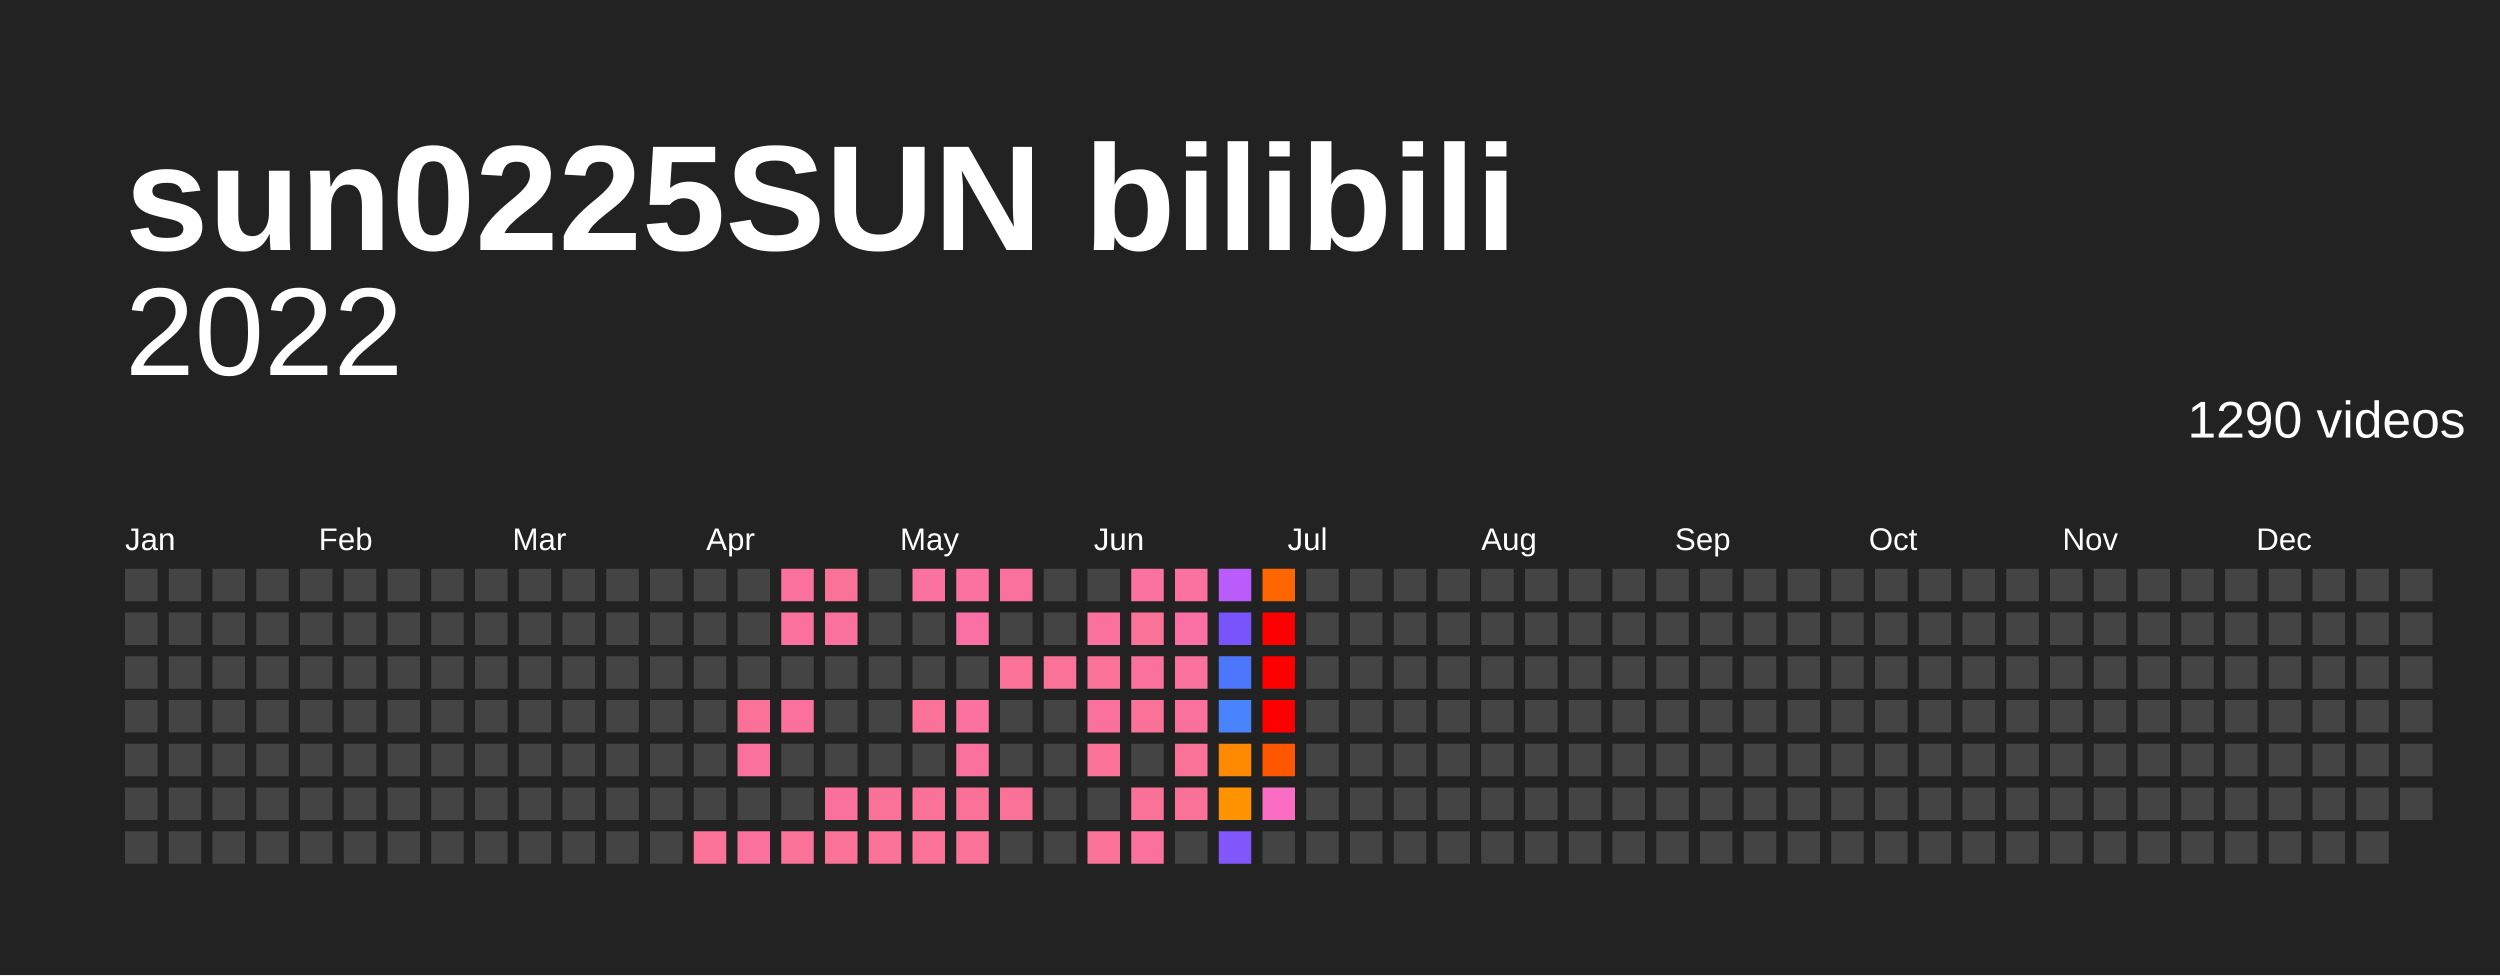
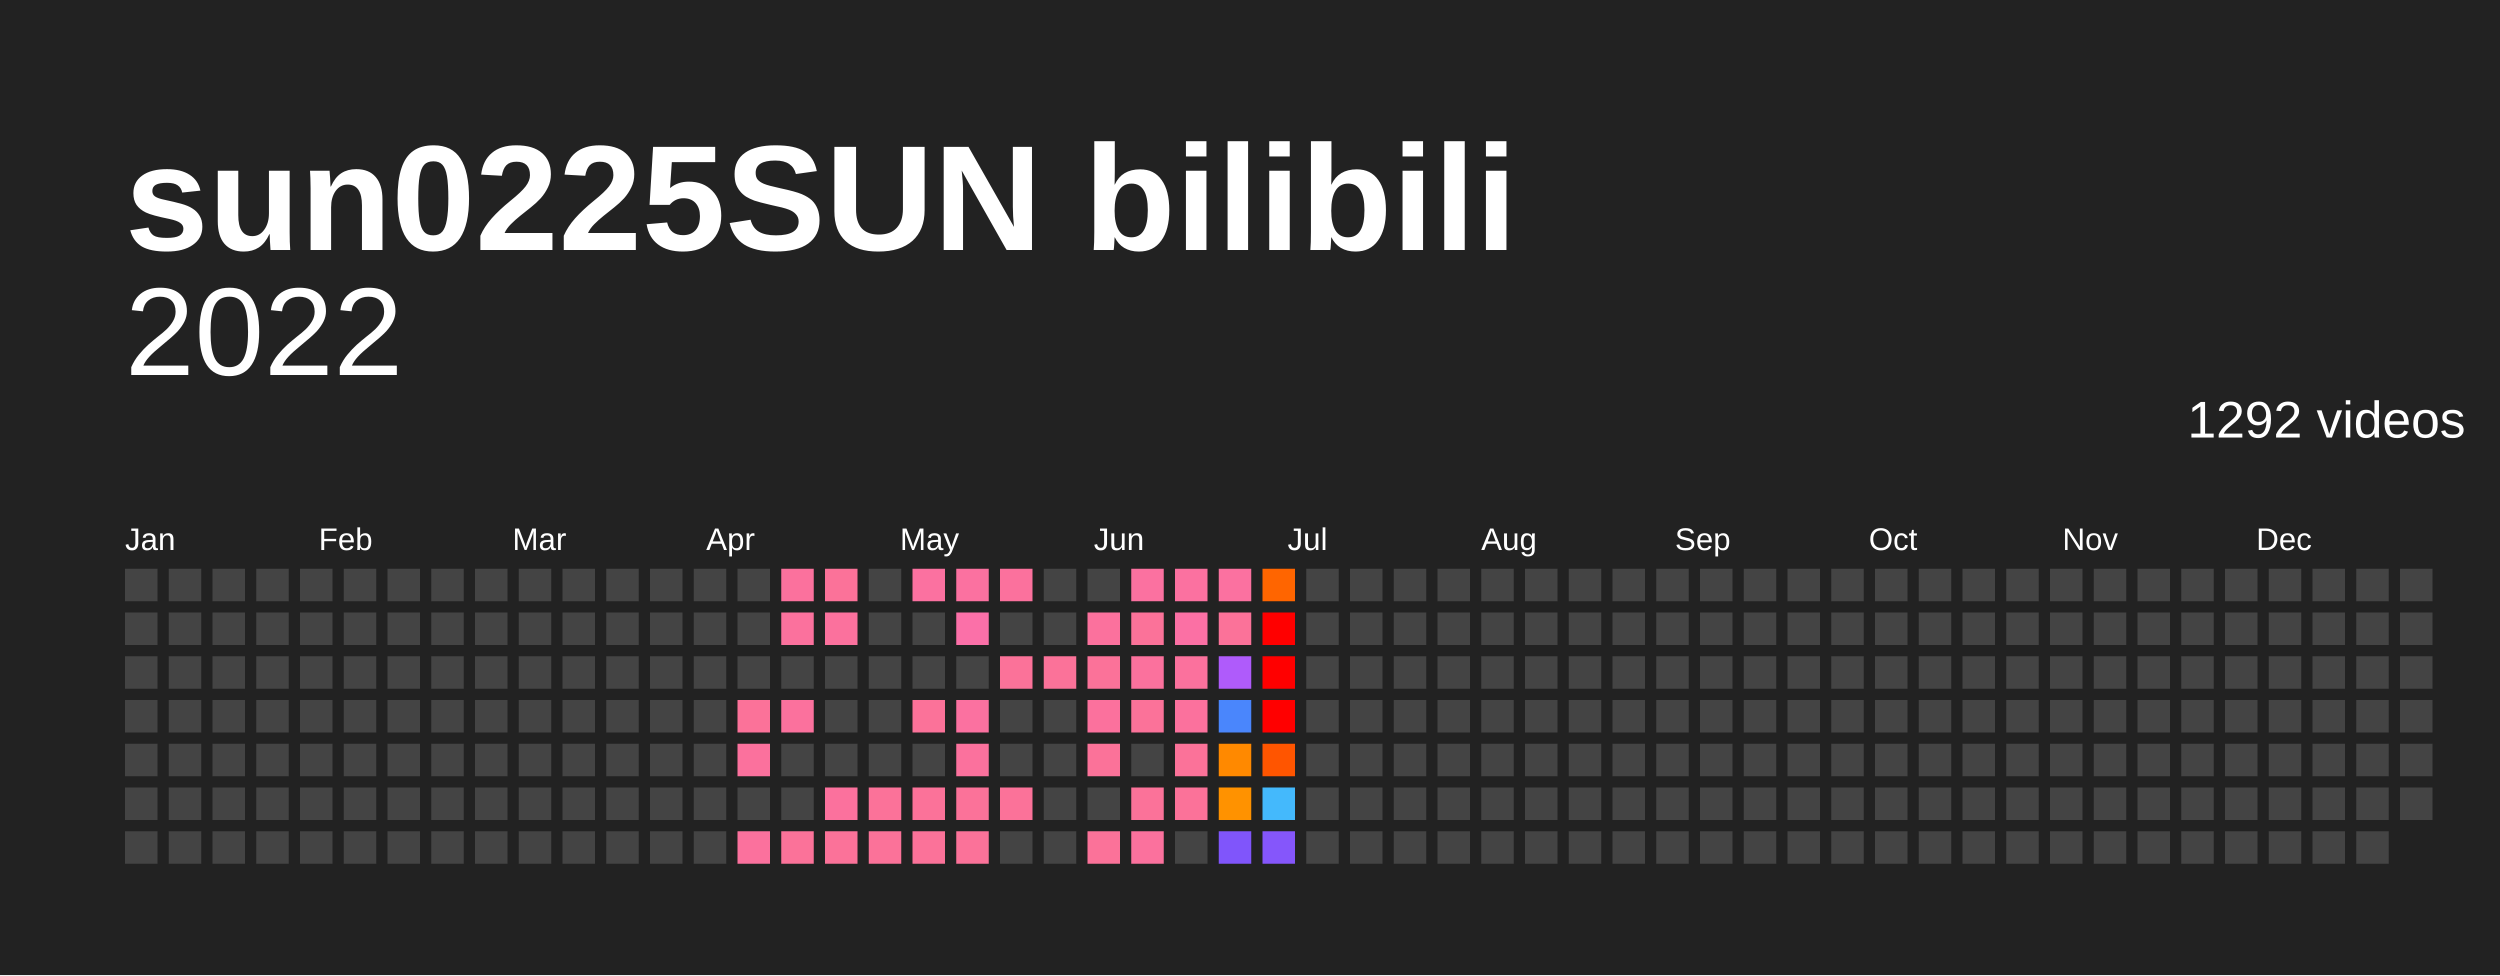
<svg xmlns="http://www.w3.org/2000/svg" baseProfile="full" height="78mm" version="1.1" viewBox="0,0,200,78" width="200mm">
  <defs />
  <rect fill="#222222" height="78" width="200" x="0" y="0" />
  <text fill="#FFFFFF" style="font-size:12px; font-family:Arial; font-weight:bold;" x="10" y="20">sun0225SUN bilibili</text>
  <text alignment-baseline="hanging" fill="#FFFFFF" style="font-size:10.0px; font-family:Arial;" x="10" y="30">2022</text>
-   <text alignment-baseline="hanging" fill="#FFFFFF" style="font-size:4.125px; font-family:Arial;" x="175" y="35">1290 videos</text>
+   <text alignment-baseline="hanging" fill="#FFFFFF" style="font-size:4.125px; font-family:Arial;" x="175" y="35">1292 videos</text>
  <text fill="#FFFFFF" style="font-size:2.5px; font-family:Arial" x="10.0" y="44">Jan</text>
  <text fill="#FFFFFF" style="font-size:2.5px; font-family:Arial" x="25.5" y="44">Feb</text>
  <text fill="#FFFFFF" style="font-size:2.5px; font-family:Arial" x="41.0" y="44">Mar</text>
  <text fill="#FFFFFF" style="font-size:2.5px; font-family:Arial" x="56.5" y="44">Apr</text>
  <text fill="#FFFFFF" style="font-size:2.5px; font-family:Arial" x="72.0" y="44">May</text>
  <text fill="#FFFFFF" style="font-size:2.5px; font-family:Arial" x="87.5" y="44">Jun</text>
  <text fill="#FFFFFF" style="font-size:2.5px; font-family:Arial" x="103.0" y="44">Jul</text>
  <text fill="#FFFFFF" style="font-size:2.5px; font-family:Arial" x="118.5" y="44">Aug</text>
  <text fill="#FFFFFF" style="font-size:2.5px; font-family:Arial" x="134.0" y="44">Sep</text>
  <text fill="#FFFFFF" style="font-size:2.5px; font-family:Arial" x="149.5" y="44">Oct</text>
  <text fill="#FFFFFF" style="font-size:2.5px; font-family:Arial" x="165.0" y="44">Nov</text>
  <text fill="#FFFFFF" style="font-size:2.5px; font-family:Arial" x="180.5" y="44">Dec</text>
  <rect fill="#444444" height="2.6" width="2.6" x="10.0" y="45.5" />
  <rect fill="#444444" height="2.6" width="2.6" x="10.0" y="49.0" />
  <rect fill="#444444" height="2.6" width="2.6" x="10.0" y="52.5" />
  <rect fill="#444444" height="2.6" width="2.6" x="10.0" y="56.0" />
  <rect fill="#444444" height="2.6" width="2.6" x="10.0" y="59.5" />
  <rect fill="#444444" height="2.6" width="2.6" x="10.0" y="63.0" />
  <rect fill="#444444" height="2.6" width="2.6" x="10.0" y="66.5" />
  <rect fill="#444444" height="2.6" width="2.6" x="13.5" y="45.5" />
  <rect fill="#444444" height="2.6" width="2.6" x="13.5" y="49.0" />
  <rect fill="#444444" height="2.6" width="2.6" x="13.5" y="52.5" />
  <rect fill="#444444" height="2.6" width="2.6" x="13.5" y="56.0" />
  <rect fill="#444444" height="2.6" width="2.6" x="13.5" y="59.5" />
  <rect fill="#444444" height="2.6" width="2.6" x="13.5" y="63.0" />
  <rect fill="#444444" height="2.6" width="2.6" x="13.5" y="66.5" />
  <rect fill="#444444" height="2.6" width="2.6" x="17.0" y="45.5" />
  <rect fill="#444444" height="2.6" width="2.6" x="17.0" y="49.0" />
  <rect fill="#444444" height="2.6" width="2.6" x="17.0" y="52.5" />
  <rect fill="#444444" height="2.6" width="2.6" x="17.0" y="56.0" />
  <rect fill="#444444" height="2.6" width="2.6" x="17.0" y="59.5" />
  <rect fill="#444444" height="2.6" width="2.6" x="17.0" y="63.0" />
  <rect fill="#444444" height="2.6" width="2.6" x="17.0" y="66.5" />
  <rect fill="#444444" height="2.6" width="2.6" x="20.5" y="45.5" />
  <rect fill="#444444" height="2.6" width="2.6" x="20.5" y="49.0" />
  <rect fill="#444444" height="2.6" width="2.6" x="20.5" y="52.5" />
  <rect fill="#444444" height="2.6" width="2.6" x="20.5" y="56.0" />
  <rect fill="#444444" height="2.6" width="2.6" x="20.5" y="59.5" />
  <rect fill="#444444" height="2.6" width="2.6" x="20.5" y="63.0" />
  <rect fill="#444444" height="2.6" width="2.6" x="20.5" y="66.5" />
  <rect fill="#444444" height="2.6" width="2.6" x="24.0" y="45.5" />
  <rect fill="#444444" height="2.6" width="2.6" x="24.0" y="49.0" />
  <rect fill="#444444" height="2.6" width="2.6" x="24.0" y="52.5" />
  <rect fill="#444444" height="2.6" width="2.6" x="24.0" y="56.0" />
  <rect fill="#444444" height="2.6" width="2.6" x="24.0" y="59.5" />
  <rect fill="#444444" height="2.6" width="2.6" x="24.0" y="63.0" />
  <rect fill="#444444" height="2.6" width="2.6" x="24.0" y="66.5" />
  <rect fill="#444444" height="2.6" width="2.6" x="27.5" y="45.5" />
  <rect fill="#444444" height="2.6" width="2.6" x="27.5" y="49.0" />
  <rect fill="#444444" height="2.6" width="2.6" x="27.5" y="52.5" />
  <rect fill="#444444" height="2.6" width="2.6" x="27.5" y="56.0" />
  <rect fill="#444444" height="2.6" width="2.6" x="27.5" y="59.5" />
  <rect fill="#444444" height="2.6" width="2.6" x="27.5" y="63.0" />
  <rect fill="#444444" height="2.6" width="2.6" x="27.5" y="66.5" />
  <rect fill="#444444" height="2.6" width="2.6" x="31.0" y="45.5" />
  <rect fill="#444444" height="2.6" width="2.6" x="31.0" y="49.0" />
  <rect fill="#444444" height="2.6" width="2.6" x="31.0" y="52.5" />
  <rect fill="#444444" height="2.6" width="2.6" x="31.0" y="56.0" />
  <rect fill="#444444" height="2.6" width="2.6" x="31.0" y="59.5" />
  <rect fill="#444444" height="2.6" width="2.6" x="31.0" y="63.0" />
  <rect fill="#444444" height="2.6" width="2.6" x="31.0" y="66.5" />
  <rect fill="#444444" height="2.6" width="2.6" x="34.5" y="45.5" />
  <rect fill="#444444" height="2.6" width="2.6" x="34.5" y="49.0" />
  <rect fill="#444444" height="2.6" width="2.6" x="34.5" y="52.5" />
  <rect fill="#444444" height="2.6" width="2.6" x="34.5" y="56.0" />
  <rect fill="#444444" height="2.6" width="2.6" x="34.5" y="59.5" />
  <rect fill="#444444" height="2.6" width="2.6" x="34.5" y="63.0" />
  <rect fill="#444444" height="2.6" width="2.6" x="34.5" y="66.5" />
  <rect fill="#444444" height="2.6" width="2.6" x="38.0" y="45.5" />
  <rect fill="#444444" height="2.6" width="2.6" x="38.0" y="49.0" />
  <rect fill="#444444" height="2.6" width="2.6" x="38.0" y="52.5" />
  <rect fill="#444444" height="2.6" width="2.6" x="38.0" y="56.0" />
  <rect fill="#444444" height="2.6" width="2.6" x="38.0" y="59.5" />
  <rect fill="#444444" height="2.6" width="2.6" x="38.0" y="63.0" />
  <rect fill="#444444" height="2.6" width="2.6" x="38.0" y="66.5" />
  <rect fill="#444444" height="2.6" width="2.6" x="41.5" y="45.5" />
  <rect fill="#444444" height="2.6" width="2.6" x="41.5" y="49.0" />
  <rect fill="#444444" height="2.6" width="2.6" x="41.5" y="52.5" />
  <rect fill="#444444" height="2.6" width="2.6" x="41.5" y="56.0" />
  <rect fill="#444444" height="2.6" width="2.6" x="41.5" y="59.5" />
  <rect fill="#444444" height="2.6" width="2.6" x="41.5" y="63.0" />
  <rect fill="#444444" height="2.6" width="2.6" x="41.5" y="66.5" />
  <rect fill="#444444" height="2.6" width="2.6" x="45.0" y="45.5" />
  <rect fill="#444444" height="2.6" width="2.6" x="45.0" y="49.0" />
  <rect fill="#444444" height="2.6" width="2.6" x="45.0" y="52.5" />
  <rect fill="#444444" height="2.6" width="2.6" x="45.0" y="56.0" />
  <rect fill="#444444" height="2.6" width="2.6" x="45.0" y="59.5" />
  <rect fill="#444444" height="2.6" width="2.6" x="45.0" y="63.0" />
  <rect fill="#444444" height="2.6" width="2.6" x="45.0" y="66.5" />
  <rect fill="#444444" height="2.6" width="2.6" x="48.5" y="45.5" />
  <rect fill="#444444" height="2.6" width="2.6" x="48.5" y="49.0" />
  <rect fill="#444444" height="2.6" width="2.6" x="48.5" y="52.5" />
  <rect fill="#444444" height="2.6" width="2.6" x="48.5" y="56.0" />
  <rect fill="#444444" height="2.6" width="2.6" x="48.5" y="59.5" />
  <rect fill="#444444" height="2.6" width="2.6" x="48.5" y="63.0" />
  <rect fill="#444444" height="2.6" width="2.6" x="48.5" y="66.5" />
  <rect fill="#444444" height="2.6" width="2.6" x="52.0" y="45.5" />
  <rect fill="#444444" height="2.6" width="2.6" x="52.0" y="49.0" />
  <rect fill="#444444" height="2.6" width="2.6" x="52.0" y="52.5" />
  <rect fill="#444444" height="2.6" width="2.6" x="52.0" y="56.0" />
  <rect fill="#444444" height="2.6" width="2.6" x="52.0" y="59.5" />
  <rect fill="#444444" height="2.6" width="2.6" x="52.0" y="63.0" />
  <rect fill="#444444" height="2.6" width="2.6" x="52.0" y="66.5" />
  <rect fill="#444444" height="2.6" width="2.6" x="55.5" y="45.5" />
  <rect fill="#444444" height="2.6" width="2.6" x="55.5" y="49.0" />
  <rect fill="#444444" height="2.6" width="2.6" x="55.5" y="52.5" />
  <rect fill="#444444" height="2.6" width="2.6" x="55.5" y="56.0" />
  <rect fill="#444444" height="2.6" width="2.6" x="55.5" y="59.5" />
  <rect fill="#444444" height="2.6" width="2.6" x="55.5" y="63.0" />
-   <rect fill="#fb7299" height="2.6" width="2.6" x="55.5" y="66.5" />
+   <rect fill="#444444" height="2.6" width="2.6" x="55.5" y="66.5" />
  <rect fill="#444444" height="2.6" width="2.6" x="59.0" y="45.5" />
  <rect fill="#444444" height="2.6" width="2.6" x="59.0" y="49.0" />
  <rect fill="#444444" height="2.6" width="2.6" x="59.0" y="52.5" />
  <rect fill="#fb7299" height="2.6" width="2.6" x="59.0" y="56.0" />
  <rect fill="#fb719d" height="2.6" width="2.6" x="59.0" y="59.5" />
  <rect fill="#444444" height="2.6" width="2.6" x="59.0" y="63.0" />
  <rect fill="#fb719d" height="2.6" width="2.6" x="59.0" y="66.5" />
  <rect fill="#fb719d" height="2.6" width="2.6" x="62.5" y="45.5" />
  <rect fill="#fb719d" height="2.6" width="2.6" x="62.5" y="49.0" />
  <rect fill="#444444" height="2.6" width="2.6" x="62.5" y="52.5" />
  <rect fill="#fb719d" height="2.6" width="2.6" x="62.5" y="56.0" />
  <rect fill="#444444" height="2.6" width="2.6" x="62.5" y="59.5" />
  <rect fill="#444444" height="2.6" width="2.6" x="62.5" y="63.0" />
  <rect fill="#fb7299" height="2.6" width="2.6" x="62.5" y="66.5" />
  <rect fill="#fb7299" height="2.6" width="2.6" x="66.0" y="45.5" />
  <rect fill="#fb719d" height="2.6" width="2.6" x="66.0" y="49.0" />
  <rect fill="#444444" height="2.6" width="2.6" x="66.0" y="52.5" />
  <rect fill="#444444" height="2.6" width="2.6" x="66.0" y="56.0" />
  <rect fill="#444444" height="2.6" width="2.6" x="66.0" y="59.5" />
  <rect fill="#fb719d" height="2.6" width="2.6" x="66.0" y="63.0" />
  <rect fill="#fb7299" height="2.6" width="2.6" x="66.0" y="66.5" />
  <rect fill="#444444" height="2.6" width="2.6" x="69.5" y="45.5" />
  <rect fill="#444444" height="2.6" width="2.6" x="69.5" y="49.0" />
  <rect fill="#444444" height="2.6" width="2.6" x="69.5" y="52.5" />
  <rect fill="#444444" height="2.6" width="2.6" x="69.5" y="56.0" />
  <rect fill="#444444" height="2.6" width="2.6" x="69.5" y="59.5" />
  <rect fill="#fb7299" height="2.6" width="2.6" x="69.5" y="63.0" />
  <rect fill="#fb7299" height="2.6" width="2.6" x="69.5" y="66.5" />
  <rect fill="#fb71a0" height="2.6" width="2.6" x="73.0" y="45.5" />
  <rect fill="#444444" height="2.6" width="2.6" x="73.0" y="49.0" />
  <rect fill="#444444" height="2.6" width="2.6" x="73.0" y="52.5" />
  <rect fill="#fb7299" height="2.6" width="2.6" x="73.0" y="56.0" />
  <rect fill="#444444" height="2.6" width="2.6" x="73.0" y="59.5" />
  <rect fill="#fb7299" height="2.6" width="2.6" x="73.0" y="63.0" />
  <rect fill="#fb7299" height="2.6" width="2.6" x="73.0" y="66.5" />
  <rect fill="#fb71a0" height="2.6" width="2.6" x="76.5" y="45.5" />
-   <rect fill="#fb70a4" height="2.6" width="2.6" x="76.5" y="49.0" />
+   <rect fill="#fb70a8" height="2.6" width="2.6" x="76.5" y="49.0" />
  <rect fill="#444444" height="2.6" width="2.6" x="76.5" y="52.5" />
  <rect fill="#fb71a0" height="2.6" width="2.6" x="76.5" y="56.0" />
  <rect fill="#fb719d" height="2.6" width="2.6" x="76.5" y="59.5" />
  <rect fill="#fb7299" height="2.6" width="2.6" x="76.5" y="63.0" />
  <rect fill="#fb7299" height="2.6" width="2.6" x="76.5" y="66.5" />
  <rect fill="#fb719d" height="2.6" width="2.6" x="80.0" y="45.5" />
  <rect fill="#444444" height="2.6" width="2.6" x="80.0" y="49.0" />
  <rect fill="#fb7299" height="2.6" width="2.6" x="80.0" y="52.5" />
  <rect fill="#444444" height="2.6" width="2.6" x="80.0" y="56.0" />
  <rect fill="#444444" height="2.6" width="2.6" x="80.0" y="59.5" />
  <rect fill="#fb7299" height="2.6" width="2.6" x="80.0" y="63.0" />
  <rect fill="#444444" height="2.6" width="2.6" x="80.0" y="66.5" />
  <rect fill="#444444" height="2.6" width="2.6" x="83.5" y="45.5" />
  <rect fill="#444444" height="2.6" width="2.6" x="83.5" y="49.0" />
  <rect fill="#fb7299" height="2.6" width="2.6" x="83.5" y="52.5" />
  <rect fill="#444444" height="2.6" width="2.6" x="83.5" y="56.0" />
  <rect fill="#444444" height="2.6" width="2.6" x="83.5" y="59.5" />
  <rect fill="#444444" height="2.6" width="2.6" x="83.5" y="63.0" />
  <rect fill="#444444" height="2.6" width="2.6" x="83.5" y="66.5" />
  <rect fill="#444444" height="2.6" width="2.6" x="87.0" y="45.5" />
  <rect fill="#fb719d" height="2.6" width="2.6" x="87.0" y="49.0" />
  <rect fill="#fb7299" height="2.6" width="2.6" x="87.0" y="52.5" />
  <rect fill="#fb719d" height="2.6" width="2.6" x="87.0" y="56.0" />
  <rect fill="#fb7299" height="2.6" width="2.6" x="87.0" y="59.5" />
  <rect fill="#444444" height="2.6" width="2.6" x="87.0" y="63.0" />
  <rect fill="#fb7299" height="2.6" width="2.6" x="87.0" y="66.5" />
  <rect fill="#fb71a0" height="2.6" width="2.6" x="90.5" y="45.5" />
  <rect fill="#fb7299" height="2.6" width="2.6" x="90.5" y="49.0" />
  <rect fill="#fb719d" height="2.6" width="2.6" x="90.5" y="52.5" />
  <rect fill="#fb7299" height="2.6" width="2.6" x="90.5" y="56.0" />
  <rect fill="#444444" height="2.6" width="2.6" x="90.5" y="59.5" />
  <rect fill="#fb7299" height="2.6" width="2.6" x="90.5" y="63.0" />
  <rect fill="#fb719d" height="2.6" width="2.6" x="90.5" y="66.5" />
  <rect fill="#fb71a0" height="2.6" width="2.6" x="94.0" y="45.5" />
  <rect fill="#fb70a4" height="2.6" width="2.6" x="94.0" y="49.0" />
  <rect fill="#fb719d" height="2.6" width="2.6" x="94.0" y="52.5" />
  <rect fill="#fb719d" height="2.6" width="2.6" x="94.0" y="56.0" />
  <rect fill="#fb7299" height="2.6" width="2.6" x="94.0" y="59.5" />
  <rect fill="#fb7299" height="2.6" width="2.6" x="94.0" y="63.0" />
  <rect fill="#444444" height="2.6" width="2.6" x="94.0" y="66.5" />
-   <rect fill="#ba5cfb" height="2.6" width="2.6" x="97.5" y="45.5" />
-   <rect fill="#7754fb" height="2.6" width="2.6" x="97.5" y="49.0" />
-   <rect fill="#4c76fc" height="2.6" width="2.6" x="97.5" y="52.5" />
-   <rect fill="#4a84fc" height="2.6" width="2.6" x="97.5" y="56.0" />
+   <rect fill="#fb71a0" height="2.6" width="2.6" x="97.5" y="45.5" />
+   <rect fill="#fb7299" height="2.6" width="2.6" x="97.5" y="49.0" />
+   <rect fill="#af5bfb" height="2.6" width="2.6" x="97.5" y="52.5" />
+   <rect fill="#4a86fc" height="2.6" width="2.6" x="97.5" y="56.0" />
  <rect fill="#ff8900" height="2.6" width="2.6" x="97.5" y="59.5" />
-   <rect fill="#ff9300" height="2.6" width="2.6" x="97.5" y="63.0" />
-   <rect fill="#8156fb" height="2.6" width="2.6" x="97.5" y="66.5" />
-   <rect fill="#ff6600" height="2.6" width="2.6" x="101.0" y="45.5" />
+   <rect fill="#ff9200" height="2.6" width="2.6" x="97.5" y="63.0" />
+   <rect fill="#8055fb" height="2.6" width="2.6" x="97.5" y="66.5" />
+   <rect fill="#ff6500" height="2.6" width="2.6" x="101.0" y="45.5" />
  <rect fill="red" height="2.6" width="2.6" x="101.0" y="49.0" />
  <rect fill="red" height="2.6" width="2.6" x="101.0" y="52.5" />
  <rect fill="red" height="2.6" width="2.6" x="101.0" y="56.0" />
-   <rect fill="#ff5600" height="2.6" width="2.6" x="101.0" y="59.5" />
-   <rect fill="#fb6cc3" height="2.6" width="2.6" x="101.0" y="63.0" />
-   <rect fill="#444444" height="2.6" width="2.6" x="101.0" y="66.5" />
+   <rect fill="#ff5500" height="2.6" width="2.6" x="101.0" y="59.5" />
+   <rect fill="#44b9fc" height="2.6" width="2.6" x="101.0" y="63.0" />
+   <rect fill="#8556fb" height="2.6" width="2.6" x="101.0" y="66.5" />
  <rect fill="#444444" height="2.6" width="2.6" x="104.5" y="45.5" />
  <rect fill="#444444" height="2.6" width="2.6" x="104.5" y="49.0" />
  <rect fill="#444444" height="2.6" width="2.6" x="104.5" y="52.5" />
  <rect fill="#444444" height="2.6" width="2.6" x="104.5" y="56.0" />
  <rect fill="#444444" height="2.6" width="2.6" x="104.5" y="59.5" />
  <rect fill="#444444" height="2.6" width="2.6" x="104.5" y="63.0" />
  <rect fill="#444444" height="2.6" width="2.6" x="104.5" y="66.5" />
  <rect fill="#444444" height="2.6" width="2.6" x="108.0" y="45.5" />
  <rect fill="#444444" height="2.6" width="2.6" x="108.0" y="49.0" />
  <rect fill="#444444" height="2.6" width="2.6" x="108.0" y="52.5" />
  <rect fill="#444444" height="2.6" width="2.6" x="108.0" y="56.0" />
  <rect fill="#444444" height="2.6" width="2.6" x="108.0" y="59.5" />
  <rect fill="#444444" height="2.6" width="2.6" x="108.0" y="63.0" />
  <rect fill="#444444" height="2.6" width="2.6" x="108.0" y="66.5" />
  <rect fill="#444444" height="2.6" width="2.6" x="111.5" y="45.5" />
  <rect fill="#444444" height="2.6" width="2.6" x="111.5" y="49.0" />
  <rect fill="#444444" height="2.6" width="2.6" x="111.5" y="52.5" />
  <rect fill="#444444" height="2.6" width="2.6" x="111.5" y="56.0" />
  <rect fill="#444444" height="2.6" width="2.6" x="111.5" y="59.5" />
  <rect fill="#444444" height="2.6" width="2.6" x="111.5" y="63.0" />
  <rect fill="#444444" height="2.6" width="2.6" x="111.5" y="66.5" />
  <rect fill="#444444" height="2.6" width="2.6" x="115.0" y="45.5" />
  <rect fill="#444444" height="2.6" width="2.6" x="115.0" y="49.0" />
  <rect fill="#444444" height="2.6" width="2.6" x="115.0" y="52.5" />
  <rect fill="#444444" height="2.6" width="2.6" x="115.0" y="56.0" />
  <rect fill="#444444" height="2.6" width="2.6" x="115.0" y="59.5" />
  <rect fill="#444444" height="2.6" width="2.6" x="115.0" y="63.0" />
  <rect fill="#444444" height="2.6" width="2.6" x="115.0" y="66.5" />
  <rect fill="#444444" height="2.6" width="2.6" x="118.5" y="45.5" />
  <rect fill="#444444" height="2.6" width="2.6" x="118.5" y="49.0" />
  <rect fill="#444444" height="2.6" width="2.6" x="118.5" y="52.5" />
  <rect fill="#444444" height="2.6" width="2.6" x="118.5" y="56.0" />
  <rect fill="#444444" height="2.6" width="2.6" x="118.5" y="59.5" />
  <rect fill="#444444" height="2.6" width="2.6" x="118.5" y="63.0" />
  <rect fill="#444444" height="2.6" width="2.6" x="118.5" y="66.5" />
  <rect fill="#444444" height="2.6" width="2.6" x="122.0" y="45.5" />
  <rect fill="#444444" height="2.6" width="2.6" x="122.0" y="49.0" />
  <rect fill="#444444" height="2.6" width="2.6" x="122.0" y="52.5" />
  <rect fill="#444444" height="2.6" width="2.6" x="122.0" y="56.0" />
  <rect fill="#444444" height="2.6" width="2.6" x="122.0" y="59.5" />
  <rect fill="#444444" height="2.6" width="2.6" x="122.0" y="63.0" />
  <rect fill="#444444" height="2.6" width="2.6" x="122.0" y="66.5" />
  <rect fill="#444444" height="2.6" width="2.6" x="125.5" y="45.5" />
  <rect fill="#444444" height="2.6" width="2.6" x="125.5" y="49.0" />
  <rect fill="#444444" height="2.6" width="2.6" x="125.5" y="52.5" />
  <rect fill="#444444" height="2.6" width="2.6" x="125.5" y="56.0" />
  <rect fill="#444444" height="2.6" width="2.6" x="125.5" y="59.5" />
  <rect fill="#444444" height="2.6" width="2.6" x="125.5" y="63.0" />
  <rect fill="#444444" height="2.6" width="2.6" x="125.5" y="66.5" />
  <rect fill="#444444" height="2.6" width="2.6" x="129.0" y="45.5" />
  <rect fill="#444444" height="2.6" width="2.6" x="129.0" y="49.0" />
  <rect fill="#444444" height="2.6" width="2.6" x="129.0" y="52.5" />
  <rect fill="#444444" height="2.6" width="2.6" x="129.0" y="56.0" />
  <rect fill="#444444" height="2.6" width="2.6" x="129.0" y="59.5" />
  <rect fill="#444444" height="2.6" width="2.6" x="129.0" y="63.0" />
  <rect fill="#444444" height="2.6" width="2.6" x="129.0" y="66.5" />
  <rect fill="#444444" height="2.6" width="2.6" x="132.5" y="45.5" />
  <rect fill="#444444" height="2.6" width="2.6" x="132.5" y="49.0" />
  <rect fill="#444444" height="2.6" width="2.6" x="132.5" y="52.5" />
  <rect fill="#444444" height="2.6" width="2.6" x="132.5" y="56.0" />
  <rect fill="#444444" height="2.6" width="2.6" x="132.5" y="59.5" />
  <rect fill="#444444" height="2.6" width="2.6" x="132.5" y="63.0" />
  <rect fill="#444444" height="2.6" width="2.6" x="132.5" y="66.5" />
  <rect fill="#444444" height="2.6" width="2.6" x="136.0" y="45.5" />
  <rect fill="#444444" height="2.6" width="2.6" x="136.0" y="49.0" />
  <rect fill="#444444" height="2.6" width="2.6" x="136.0" y="52.5" />
  <rect fill="#444444" height="2.6" width="2.6" x="136.0" y="56.0" />
  <rect fill="#444444" height="2.6" width="2.6" x="136.0" y="59.5" />
  <rect fill="#444444" height="2.6" width="2.6" x="136.0" y="63.0" />
  <rect fill="#444444" height="2.6" width="2.6" x="136.0" y="66.5" />
  <rect fill="#444444" height="2.6" width="2.6" x="139.5" y="45.5" />
  <rect fill="#444444" height="2.6" width="2.6" x="139.5" y="49.0" />
  <rect fill="#444444" height="2.6" width="2.6" x="139.5" y="52.5" />
  <rect fill="#444444" height="2.6" width="2.6" x="139.5" y="56.0" />
  <rect fill="#444444" height="2.6" width="2.6" x="139.5" y="59.5" />
  <rect fill="#444444" height="2.6" width="2.6" x="139.5" y="63.0" />
  <rect fill="#444444" height="2.6" width="2.6" x="139.5" y="66.5" />
  <rect fill="#444444" height="2.6" width="2.6" x="143.0" y="45.5" />
  <rect fill="#444444" height="2.6" width="2.6" x="143.0" y="49.0" />
  <rect fill="#444444" height="2.6" width="2.6" x="143.0" y="52.5" />
  <rect fill="#444444" height="2.6" width="2.6" x="143.0" y="56.0" />
  <rect fill="#444444" height="2.6" width="2.6" x="143.0" y="59.5" />
  <rect fill="#444444" height="2.6" width="2.6" x="143.0" y="63.0" />
  <rect fill="#444444" height="2.6" width="2.6" x="143.0" y="66.5" />
  <rect fill="#444444" height="2.6" width="2.6" x="146.5" y="45.5" />
  <rect fill="#444444" height="2.6" width="2.6" x="146.5" y="49.0" />
  <rect fill="#444444" height="2.6" width="2.6" x="146.5" y="52.5" />
  <rect fill="#444444" height="2.6" width="2.6" x="146.5" y="56.0" />
  <rect fill="#444444" height="2.6" width="2.6" x="146.5" y="59.5" />
  <rect fill="#444444" height="2.6" width="2.6" x="146.5" y="63.0" />
  <rect fill="#444444" height="2.6" width="2.6" x="146.5" y="66.5" />
  <rect fill="#444444" height="2.6" width="2.6" x="150.0" y="45.5" />
  <rect fill="#444444" height="2.6" width="2.6" x="150.0" y="49.0" />
  <rect fill="#444444" height="2.6" width="2.6" x="150.0" y="52.5" />
  <rect fill="#444444" height="2.6" width="2.6" x="150.0" y="56.0" />
  <rect fill="#444444" height="2.6" width="2.6" x="150.0" y="59.5" />
  <rect fill="#444444" height="2.6" width="2.6" x="150.0" y="63.0" />
  <rect fill="#444444" height="2.6" width="2.6" x="150.0" y="66.5" />
  <rect fill="#444444" height="2.6" width="2.6" x="153.5" y="45.5" />
  <rect fill="#444444" height="2.6" width="2.6" x="153.5" y="49.0" />
  <rect fill="#444444" height="2.6" width="2.6" x="153.5" y="52.5" />
  <rect fill="#444444" height="2.6" width="2.6" x="153.5" y="56.0" />
  <rect fill="#444444" height="2.6" width="2.6" x="153.5" y="59.5" />
  <rect fill="#444444" height="2.6" width="2.6" x="153.5" y="63.0" />
  <rect fill="#444444" height="2.6" width="2.6" x="153.5" y="66.5" />
  <rect fill="#444444" height="2.6" width="2.6" x="157.0" y="45.5" />
  <rect fill="#444444" height="2.6" width="2.6" x="157.0" y="49.0" />
  <rect fill="#444444" height="2.6" width="2.6" x="157.0" y="52.5" />
  <rect fill="#444444" height="2.6" width="2.6" x="157.0" y="56.0" />
  <rect fill="#444444" height="2.6" width="2.6" x="157.0" y="59.5" />
  <rect fill="#444444" height="2.6" width="2.6" x="157.0" y="63.0" />
  <rect fill="#444444" height="2.6" width="2.6" x="157.0" y="66.5" />
  <rect fill="#444444" height="2.6" width="2.6" x="160.5" y="45.5" />
  <rect fill="#444444" height="2.6" width="2.6" x="160.5" y="49.0" />
  <rect fill="#444444" height="2.6" width="2.6" x="160.5" y="52.5" />
  <rect fill="#444444" height="2.6" width="2.6" x="160.5" y="56.0" />
  <rect fill="#444444" height="2.6" width="2.6" x="160.5" y="59.5" />
  <rect fill="#444444" height="2.6" width="2.6" x="160.5" y="63.0" />
  <rect fill="#444444" height="2.6" width="2.6" x="160.5" y="66.5" />
  <rect fill="#444444" height="2.6" width="2.6" x="164.0" y="45.5" />
  <rect fill="#444444" height="2.6" width="2.6" x="164.0" y="49.0" />
  <rect fill="#444444" height="2.6" width="2.6" x="164.0" y="52.5" />
  <rect fill="#444444" height="2.6" width="2.6" x="164.0" y="56.0" />
  <rect fill="#444444" height="2.6" width="2.6" x="164.0" y="59.5" />
  <rect fill="#444444" height="2.6" width="2.6" x="164.0" y="63.0" />
  <rect fill="#444444" height="2.6" width="2.6" x="164.0" y="66.5" />
  <rect fill="#444444" height="2.6" width="2.6" x="167.5" y="45.5" />
  <rect fill="#444444" height="2.6" width="2.6" x="167.5" y="49.0" />
  <rect fill="#444444" height="2.6" width="2.6" x="167.5" y="52.5" />
  <rect fill="#444444" height="2.6" width="2.6" x="167.5" y="56.0" />
  <rect fill="#444444" height="2.6" width="2.6" x="167.5" y="59.5" />
  <rect fill="#444444" height="2.6" width="2.6" x="167.5" y="63.0" />
  <rect fill="#444444" height="2.6" width="2.6" x="167.5" y="66.5" />
  <rect fill="#444444" height="2.6" width="2.6" x="171.0" y="45.5" />
  <rect fill="#444444" height="2.6" width="2.6" x="171.0" y="49.0" />
  <rect fill="#444444" height="2.6" width="2.6" x="171.0" y="52.5" />
  <rect fill="#444444" height="2.6" width="2.6" x="171.0" y="56.0" />
  <rect fill="#444444" height="2.6" width="2.6" x="171.0" y="59.5" />
  <rect fill="#444444" height="2.6" width="2.6" x="171.0" y="63.0" />
  <rect fill="#444444" height="2.6" width="2.6" x="171.0" y="66.5" />
  <rect fill="#444444" height="2.6" width="2.6" x="174.5" y="45.5" />
  <rect fill="#444444" height="2.6" width="2.6" x="174.5" y="49.0" />
  <rect fill="#444444" height="2.6" width="2.6" x="174.5" y="52.5" />
  <rect fill="#444444" height="2.6" width="2.6" x="174.5" y="56.0" />
  <rect fill="#444444" height="2.6" width="2.6" x="174.5" y="59.5" />
  <rect fill="#444444" height="2.6" width="2.6" x="174.5" y="63.0" />
  <rect fill="#444444" height="2.6" width="2.6" x="174.5" y="66.5" />
  <rect fill="#444444" height="2.6" width="2.6" x="178.0" y="45.5" />
  <rect fill="#444444" height="2.6" width="2.6" x="178.0" y="49.0" />
  <rect fill="#444444" height="2.6" width="2.6" x="178.0" y="52.5" />
  <rect fill="#444444" height="2.6" width="2.6" x="178.0" y="56.0" />
  <rect fill="#444444" height="2.6" width="2.6" x="178.0" y="59.5" />
  <rect fill="#444444" height="2.6" width="2.6" x="178.0" y="63.0" />
  <rect fill="#444444" height="2.6" width="2.6" x="178.0" y="66.5" />
  <rect fill="#444444" height="2.6" width="2.6" x="181.5" y="45.5" />
  <rect fill="#444444" height="2.6" width="2.6" x="181.5" y="49.0" />
  <rect fill="#444444" height="2.6" width="2.6" x="181.5" y="52.5" />
  <rect fill="#444444" height="2.6" width="2.6" x="181.5" y="56.0" />
  <rect fill="#444444" height="2.6" width="2.6" x="181.5" y="59.5" />
  <rect fill="#444444" height="2.6" width="2.6" x="181.5" y="63.0" />
  <rect fill="#444444" height="2.6" width="2.6" x="181.5" y="66.5" />
  <rect fill="#444444" height="2.6" width="2.6" x="185.0" y="45.5" />
  <rect fill="#444444" height="2.6" width="2.6" x="185.0" y="49.0" />
  <rect fill="#444444" height="2.6" width="2.6" x="185.0" y="52.5" />
  <rect fill="#444444" height="2.6" width="2.6" x="185.0" y="56.0" />
  <rect fill="#444444" height="2.6" width="2.6" x="185.0" y="59.5" />
  <rect fill="#444444" height="2.6" width="2.6" x="185.0" y="63.0" />
  <rect fill="#444444" height="2.6" width="2.6" x="185.0" y="66.5" />
  <rect fill="#444444" height="2.6" width="2.6" x="188.5" y="45.5" />
  <rect fill="#444444" height="2.6" width="2.6" x="188.5" y="49.0" />
  <rect fill="#444444" height="2.6" width="2.6" x="188.5" y="52.5" />
  <rect fill="#444444" height="2.6" width="2.6" x="188.5" y="56.0" />
  <rect fill="#444444" height="2.6" width="2.6" x="188.5" y="59.5" />
  <rect fill="#444444" height="2.6" width="2.6" x="188.5" y="63.0" />
  <rect fill="#444444" height="2.6" width="2.6" x="188.5" y="66.5" />
  <rect fill="#444444" height="2.6" width="2.6" x="192.0" y="45.5" />
  <rect fill="#444444" height="2.6" width="2.6" x="192.0" y="49.0" />
  <rect fill="#444444" height="2.6" width="2.6" x="192.0" y="52.5" />
  <rect fill="#444444" height="2.6" width="2.6" x="192.0" y="56.0" />
  <rect fill="#444444" height="2.6" width="2.6" x="192.0" y="59.5" />
  <rect fill="#444444" height="2.6" width="2.6" x="192.0" y="63.0" />
</svg>
